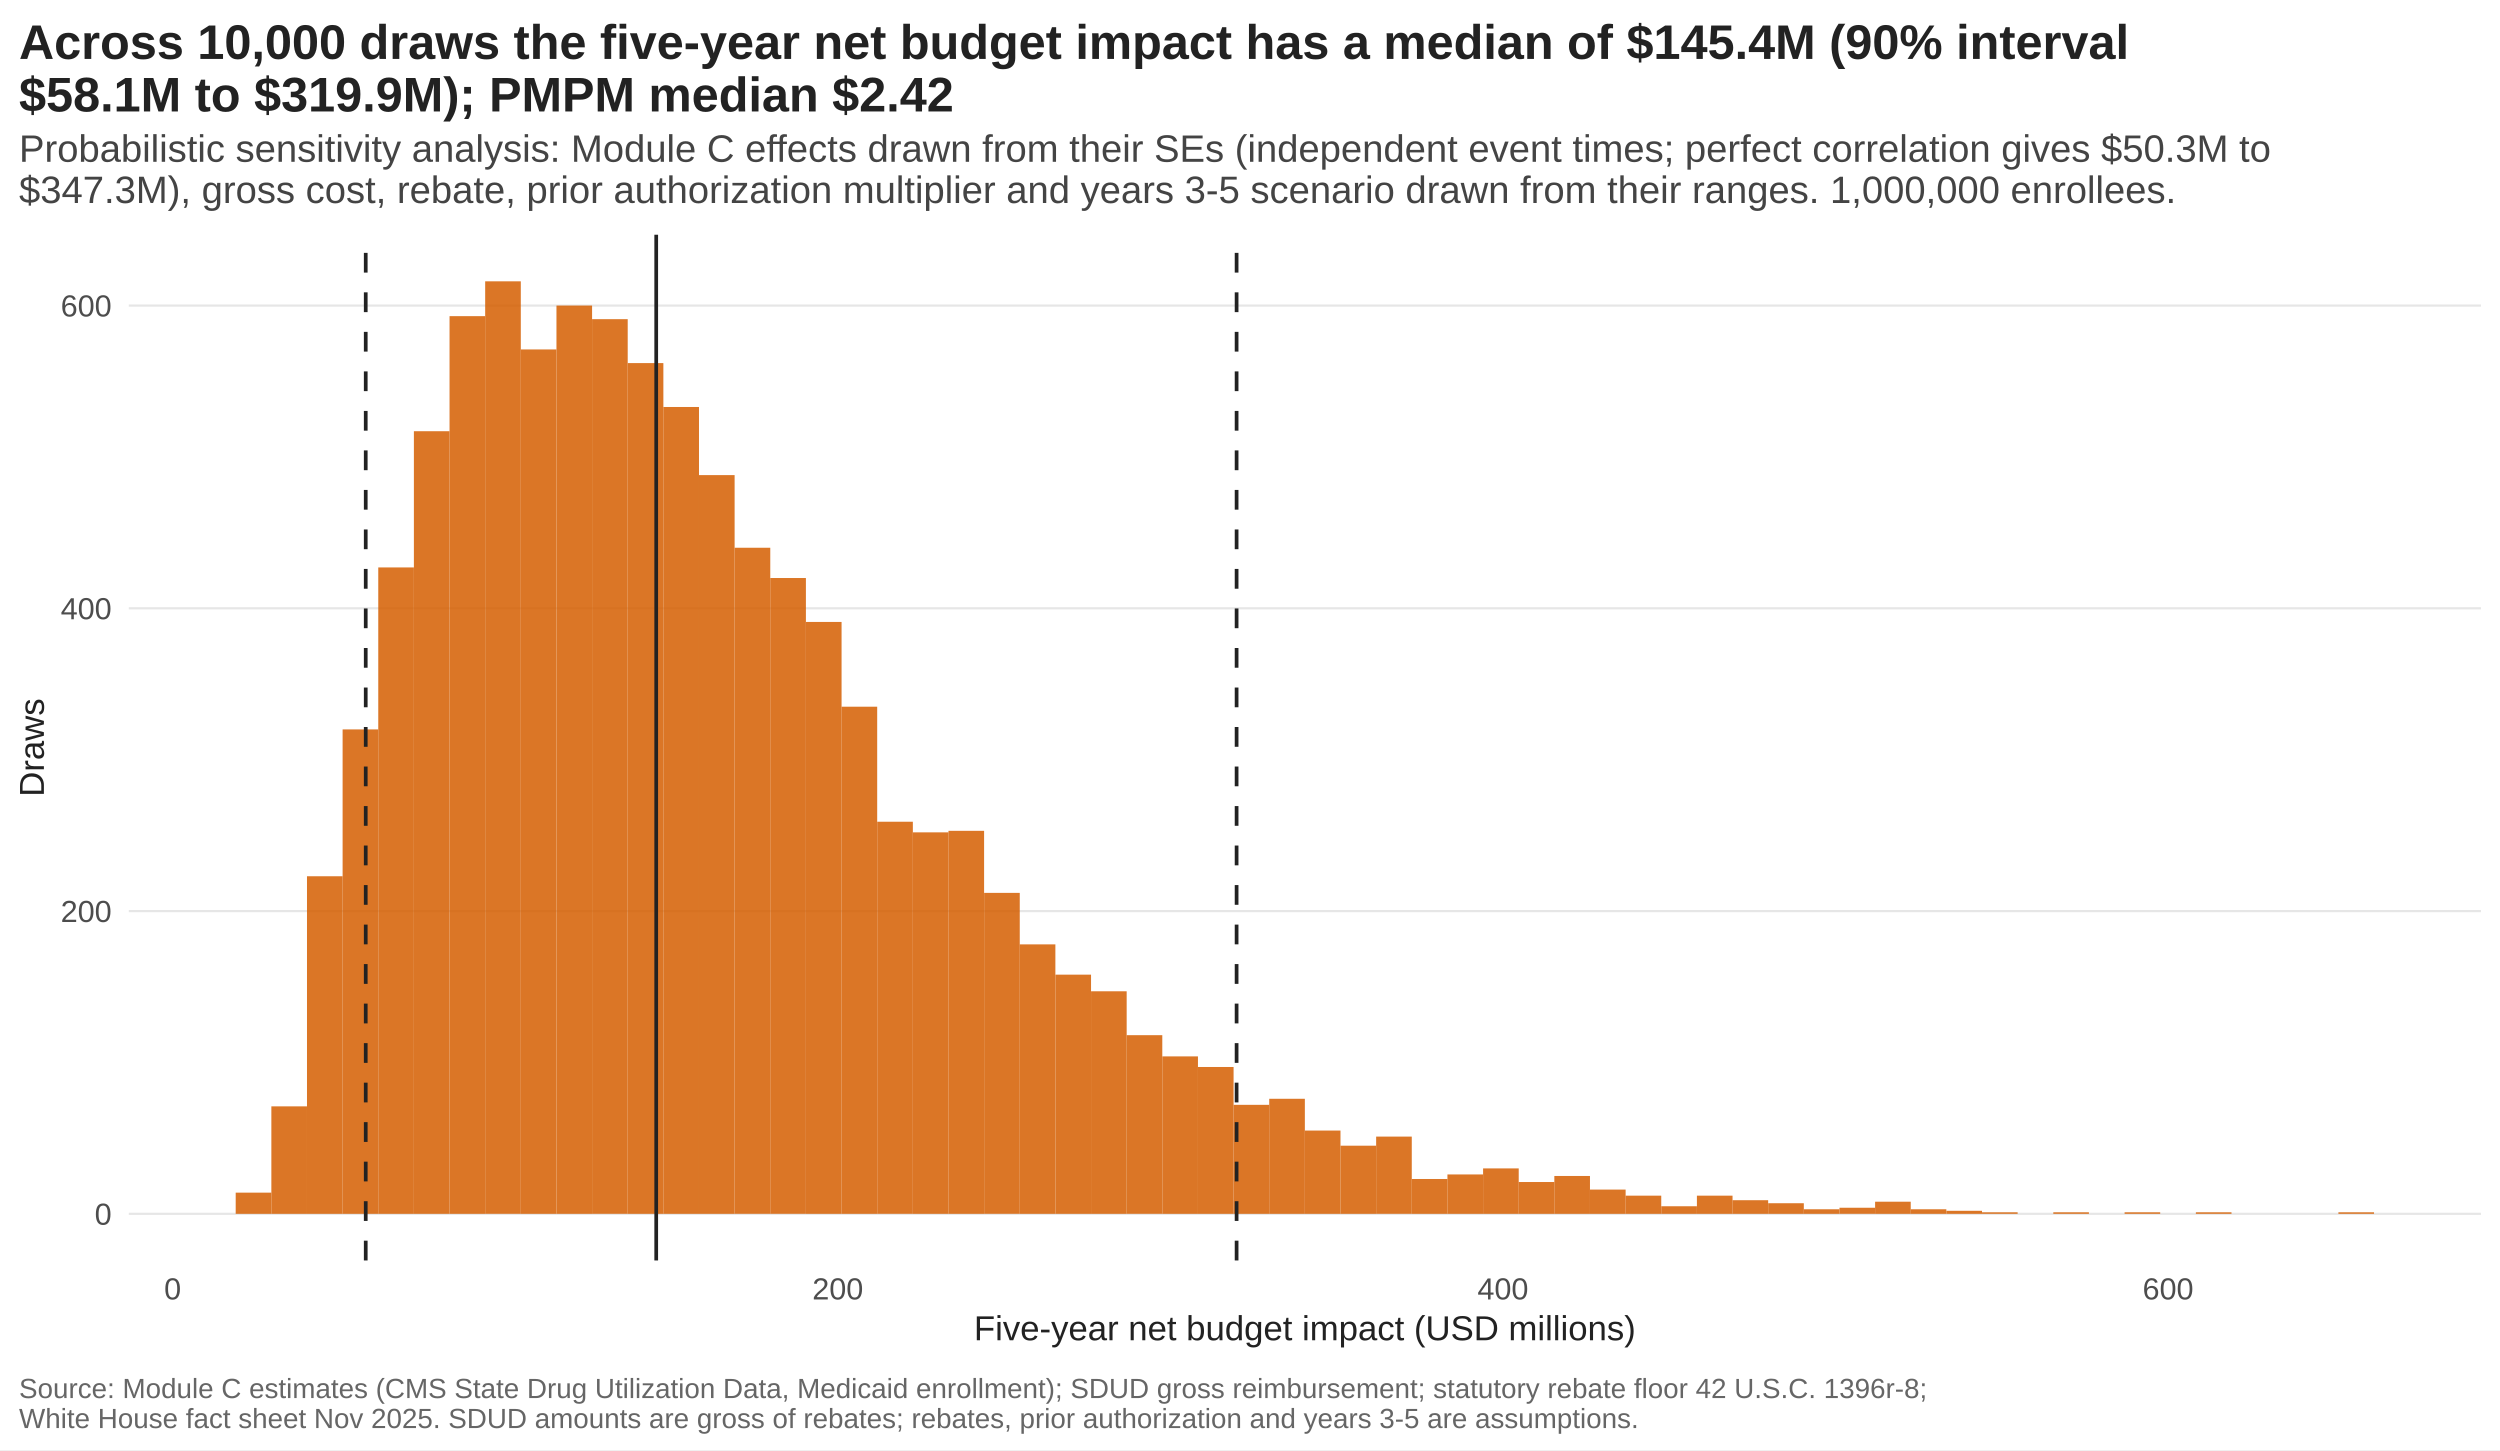
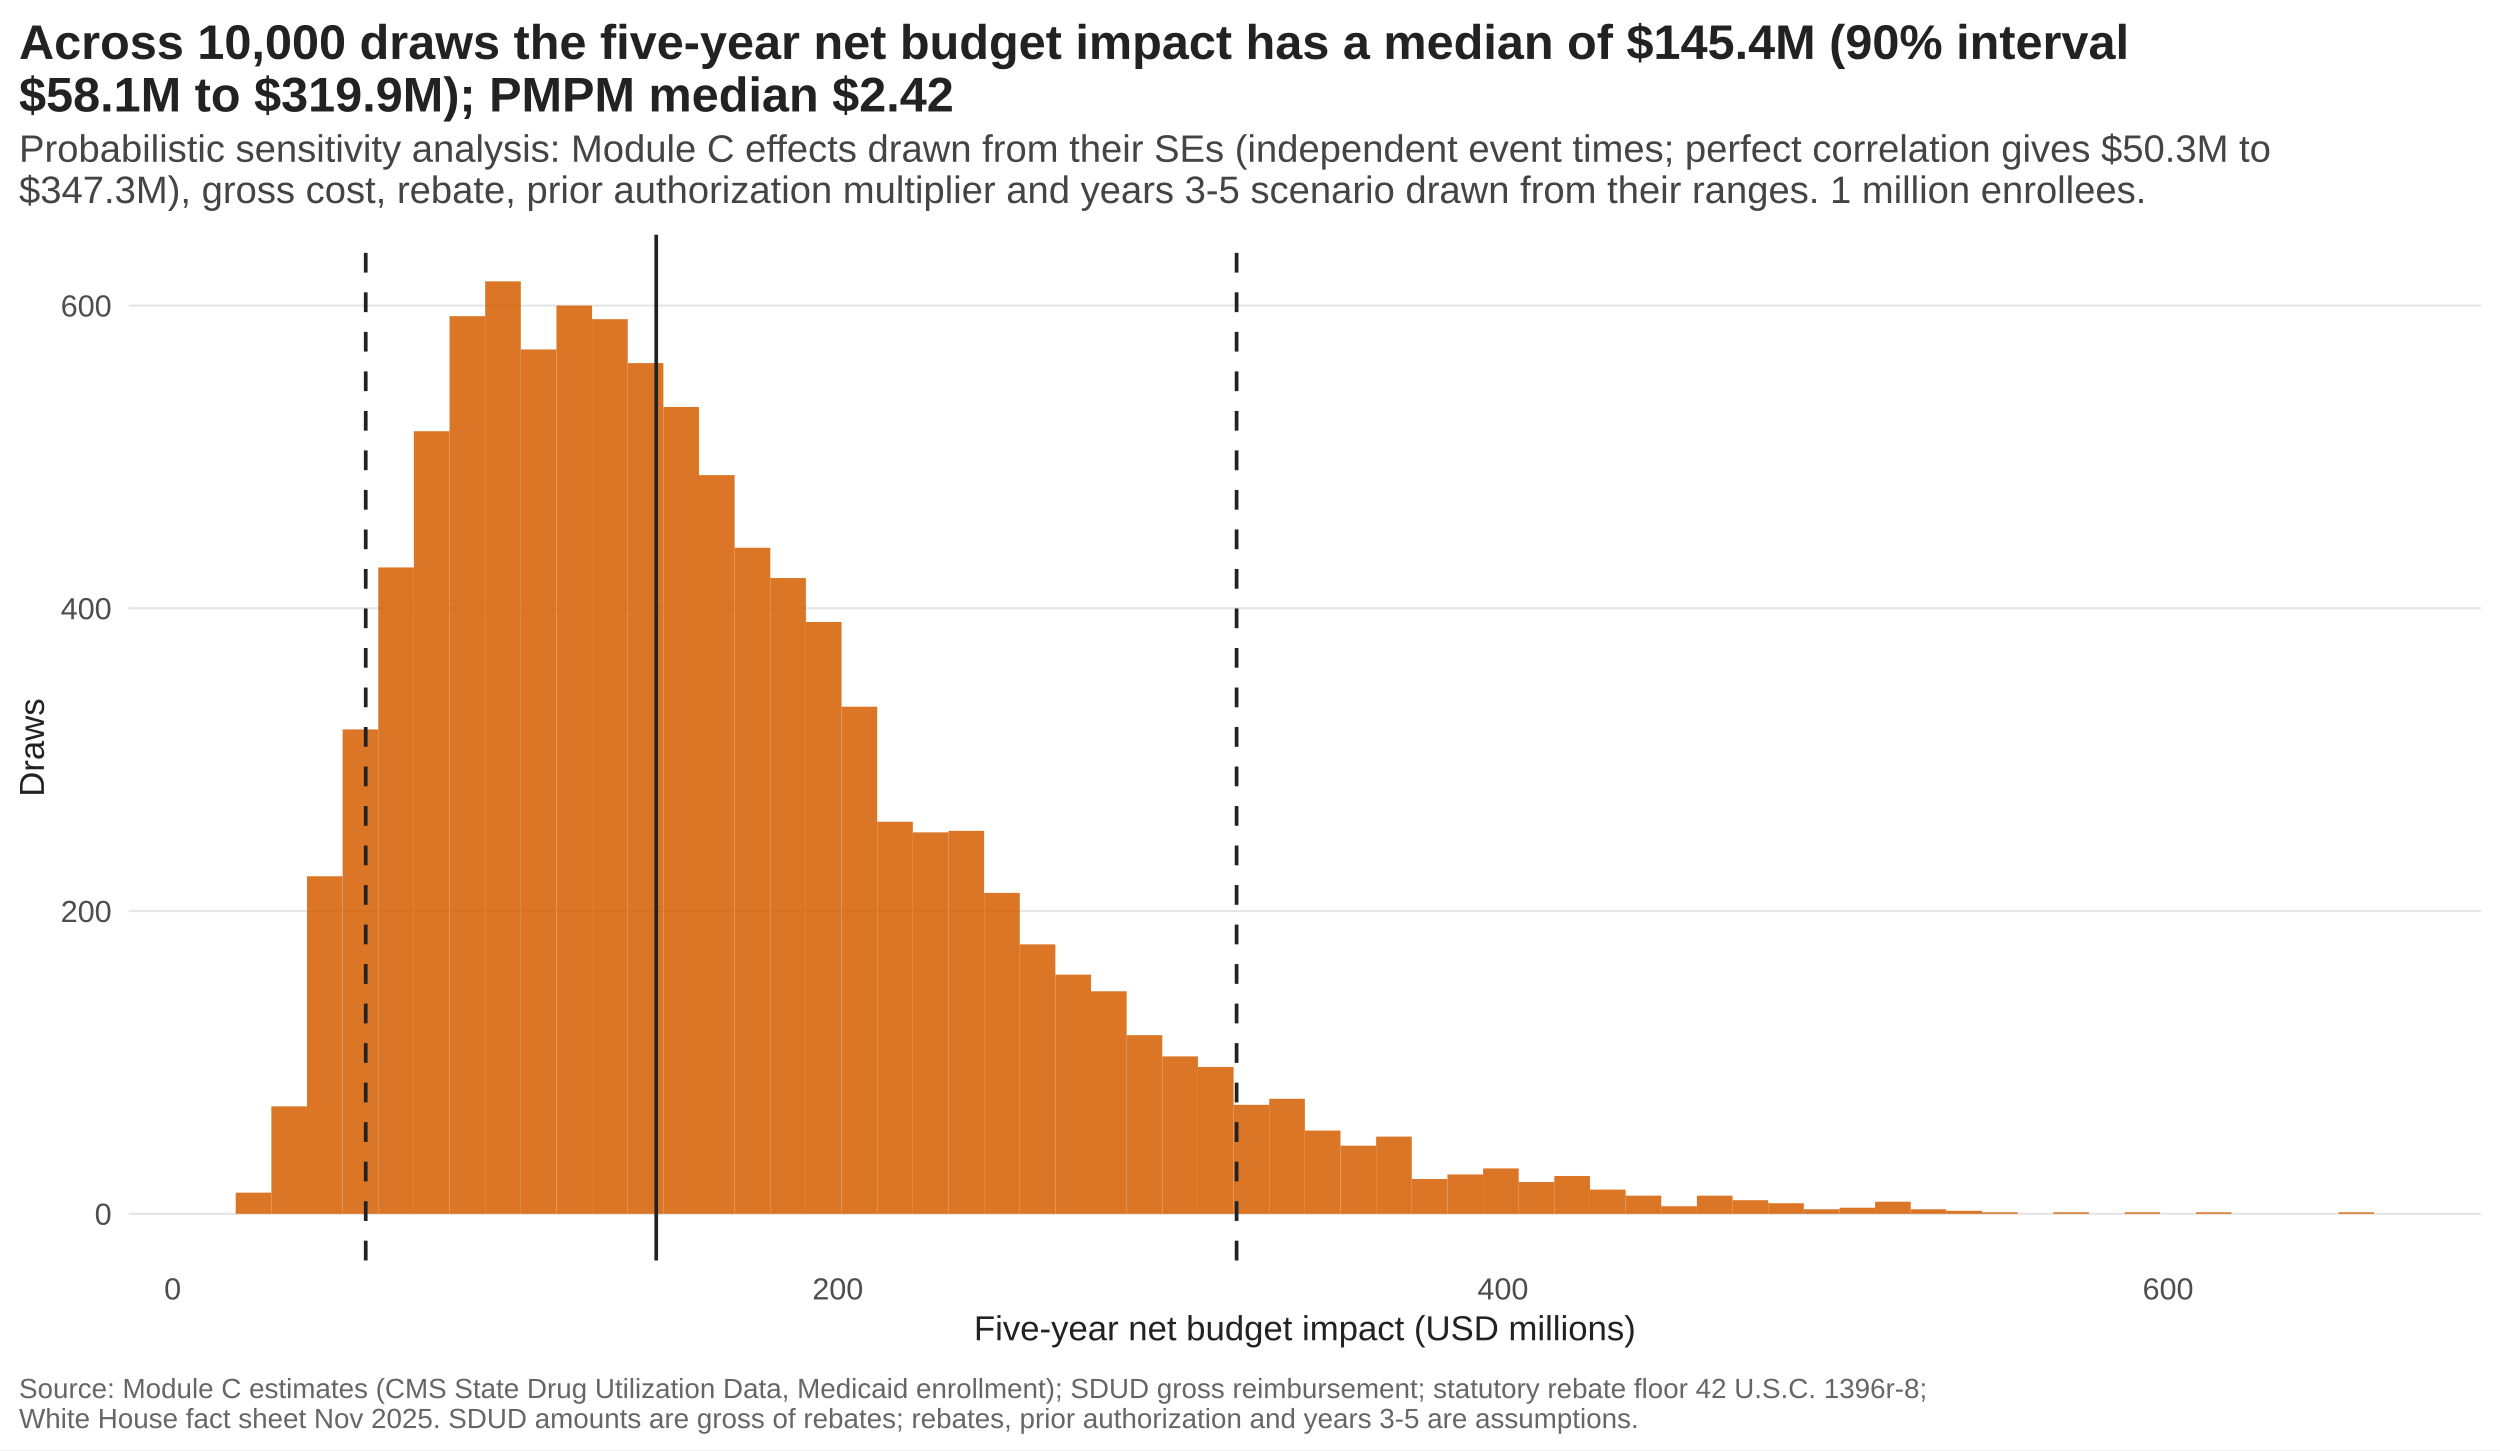
<svg xmlns="http://www.w3.org/2000/svg" width="720.00pt" height="417.60pt" viewBox="0 0 720.00 417.60">
  <g class="svglite">
    <defs>
      <style type="text/css">
    .svglite line, .svglite polyline, .svglite polygon, .svglite path, .svglite rect, .svglite circle {
      fill: none;
      stroke: #000000;
      stroke-linecap: round;
      stroke-linejoin: round;
      stroke-miterlimit: 10.00;
    }
    .svglite text {
      white-space: pre;
    }
    .svglite g.glyphgroup path {
      fill: inherit;
      stroke: none;
    }
  </style>
    </defs>
    <rect width="100%" height="100%" style="stroke: none; fill: #FFFFFF;" />
    <defs>
      <clipPath id="cpMC4wMHw3MjAuMDB8MC4wMHw0MTcuNjA=">
        <rect x="0.00" y="0.00" width="720.00" height="417.60" />
      </clipPath>
    </defs>
    <g clip-path="url(#cpMC4wMHw3MjAuMDB8MC4wMHw0MTcuNjA=)">
      <rect x="0.00" y="0" width="720.00" height="417.60" style="stroke-width: 1.07; stroke: none; fill: #FFFFFF;" />
    </g>
    <defs>
      <clipPath id="cpMzcuMDl8NzE0LjUyfDY3LjYwfDM2My4wMQ==">
        <rect x="37.09" y="67.60" width="677.43" height="295.41" />
      </clipPath>
    </defs>
    <g clip-path="url(#cpMzcuMDl8NzE0LjUyfDY3LjYwfDM2My4wMQ==)">
      <polyline points="37.09,349.58 714.52,349.58 " style="stroke-width: 0.64; stroke: #E6E6E6; stroke-linecap: butt;" />
      <polyline points="37.09,262.39 714.52,262.39 " style="stroke-width: 0.64; stroke: #E6E6E6; stroke-linecap: butt;" />
      <polyline points="37.09,175.19 714.52,175.19 " style="stroke-width: 0.64; stroke: #E6E6E6; stroke-linecap: butt;" />
      <polyline points="37.09,88.00 714.52,88.00 " style="stroke-width: 0.64; stroke: #E6E6E6; stroke-linecap: butt;" />
      <rect x="67.88" y="343.48" width="10.26" height="6.10" style="stroke-width: 1.07; stroke: none; stroke-linecap: butt; stroke-linejoin: miter; fill: #D55E00; fill-opacity: 0.85;" />
      <rect x="78.15" y="318.63" width="10.26" height="30.95" style="stroke-width: 1.07; stroke: none; stroke-linecap: butt; stroke-linejoin: miter; fill: #D55E00; fill-opacity: 0.85;" />
      <rect x="88.41" y="252.36" width="10.26" height="97.22" style="stroke-width: 1.07; stroke: none; stroke-linecap: butt; stroke-linejoin: miter; fill: #D55E00; fill-opacity: 0.85;" />
      <rect x="98.67" y="210.07" width="10.26" height="139.51" style="stroke-width: 1.07; stroke: none; stroke-linecap: butt; stroke-linejoin: miter; fill: #D55E00; fill-opacity: 0.85;" />
      <rect x="108.94" y="163.42" width="10.26" height="186.16" style="stroke-width: 1.07; stroke: none; stroke-linecap: butt; stroke-linejoin: miter; fill: #D55E00; fill-opacity: 0.85;" />
      <rect x="119.20" y="124.19" width="10.26" height="225.39" style="stroke-width: 1.07; stroke: none; stroke-linecap: butt; stroke-linejoin: miter; fill: #D55E00; fill-opacity: 0.85;" />
      <rect x="129.47" y="91.05" width="10.26" height="258.53" style="stroke-width: 1.07; stroke: none; stroke-linecap: butt; stroke-linejoin: miter; fill: #D55E00; fill-opacity: 0.85;" />
      <rect x="139.73" y="81.02" width="10.26" height="268.55" style="stroke-width: 1.07; stroke: none; stroke-linecap: butt; stroke-linejoin: miter; fill: #D55E00; fill-opacity: 0.85;" />
      <rect x="149.99" y="100.64" width="10.26" height="248.94" style="stroke-width: 1.07; stroke: none; stroke-linecap: butt; stroke-linejoin: miter; fill: #D55E00; fill-opacity: 0.85;" />
      <rect x="160.26" y="88.00" width="10.26" height="261.58" style="stroke-width: 1.07; stroke: none; stroke-linecap: butt; stroke-linejoin: miter; fill: #D55E00; fill-opacity: 0.85;" />
      <rect x="170.52" y="91.92" width="10.26" height="257.65" style="stroke-width: 1.07; stroke: none; stroke-linecap: butt; stroke-linejoin: miter; fill: #D55E00; fill-opacity: 0.85;" />
      <rect x="180.79" y="104.57" width="10.26" height="245.01" style="stroke-width: 1.07; stroke: none; stroke-linecap: butt; stroke-linejoin: miter; fill: #D55E00; fill-opacity: 0.85;" />
      <rect x="191.05" y="117.21" width="10.26" height="232.37" style="stroke-width: 1.07; stroke: none; stroke-linecap: butt; stroke-linejoin: miter; fill: #D55E00; fill-opacity: 0.85;" />
      <rect x="201.31" y="136.83" width="10.26" height="212.75" style="stroke-width: 1.07; stroke: none; stroke-linecap: butt; stroke-linejoin: miter; fill: #D55E00; fill-opacity: 0.85;" />
      <rect x="211.58" y="157.75" width="10.26" height="191.82" style="stroke-width: 1.07; stroke: none; stroke-linecap: butt; stroke-linejoin: miter; fill: #D55E00; fill-opacity: 0.85;" />
      <rect x="221.84" y="166.47" width="10.26" height="183.10" style="stroke-width: 1.07; stroke: none; stroke-linecap: butt; stroke-linejoin: miter; fill: #D55E00; fill-opacity: 0.85;" />
      <rect x="232.11" y="179.12" width="10.26" height="170.46" style="stroke-width: 1.07; stroke: none; stroke-linecap: butt; stroke-linejoin: miter; fill: #D55E00; fill-opacity: 0.85;" />
      <rect x="242.37" y="203.53" width="10.26" height="146.05" style="stroke-width: 1.07; stroke: none; stroke-linecap: butt; stroke-linejoin: miter; fill: #D55E00; fill-opacity: 0.85;" />
      <rect x="252.64" y="236.66" width="10.26" height="112.91" style="stroke-width: 1.07; stroke: none; stroke-linecap: butt; stroke-linejoin: miter; fill: #D55E00; fill-opacity: 0.85;" />
      <rect x="262.90" y="239.72" width="10.26" height="109.86" style="stroke-width: 1.07; stroke: none; stroke-linecap: butt; stroke-linejoin: miter; fill: #D55E00; fill-opacity: 0.85;" />
      <rect x="273.16" y="239.28" width="10.26" height="110.30" style="stroke-width: 1.07; stroke: none; stroke-linecap: butt; stroke-linejoin: miter; fill: #D55E00; fill-opacity: 0.85;" />
      <rect x="283.43" y="257.15" width="10.26" height="92.42" style="stroke-width: 1.07; stroke: none; stroke-linecap: butt; stroke-linejoin: miter; fill: #D55E00; fill-opacity: 0.85;" />
      <rect x="293.69" y="271.98" width="10.26" height="77.60" style="stroke-width: 1.07; stroke: none; stroke-linecap: butt; stroke-linejoin: miter; fill: #D55E00; fill-opacity: 0.85;" />
      <rect x="303.96" y="280.70" width="10.26" height="68.88" style="stroke-width: 1.07; stroke: none; stroke-linecap: butt; stroke-linejoin: miter; fill: #D55E00; fill-opacity: 0.85;" />
      <rect x="314.22" y="285.49" width="10.26" height="64.09" style="stroke-width: 1.07; stroke: none; stroke-linecap: butt; stroke-linejoin: miter; fill: #D55E00; fill-opacity: 0.85;" />
      <rect x="324.48" y="298.13" width="10.26" height="51.44" style="stroke-width: 1.07; stroke: none; stroke-linecap: butt; stroke-linejoin: miter; fill: #D55E00; fill-opacity: 0.85;" />
      <rect x="334.75" y="304.24" width="10.26" height="45.34" style="stroke-width: 1.07; stroke: none; stroke-linecap: butt; stroke-linejoin: miter; fill: #D55E00; fill-opacity: 0.85;" />
      <rect x="345.01" y="307.29" width="10.26" height="42.29" style="stroke-width: 1.07; stroke: none; stroke-linecap: butt; stroke-linejoin: miter; fill: #D55E00; fill-opacity: 0.85;" />
      <rect x="355.28" y="318.19" width="10.26" height="31.39" style="stroke-width: 1.07; stroke: none; stroke-linecap: butt; stroke-linejoin: miter; fill: #D55E00; fill-opacity: 0.85;" />
      <rect x="365.54" y="316.45" width="10.26" height="33.13" style="stroke-width: 1.07; stroke: none; stroke-linecap: butt; stroke-linejoin: miter; fill: #D55E00; fill-opacity: 0.85;" />
      <rect x="375.80" y="325.60" width="10.26" height="23.98" style="stroke-width: 1.07; stroke: none; stroke-linecap: butt; stroke-linejoin: miter; fill: #D55E00; fill-opacity: 0.85;" />
      <rect x="386.07" y="329.96" width="10.26" height="19.62" style="stroke-width: 1.07; stroke: none; stroke-linecap: butt; stroke-linejoin: miter; fill: #D55E00; fill-opacity: 0.85;" />
      <rect x="396.33" y="327.34" width="10.26" height="22.23" style="stroke-width: 1.07; stroke: none; stroke-linecap: butt; stroke-linejoin: miter; fill: #D55E00; fill-opacity: 0.85;" />
      <rect x="406.60" y="339.55" width="10.26" height="10.03" style="stroke-width: 1.07; stroke: none; stroke-linecap: butt; stroke-linejoin: miter; fill: #D55E00; fill-opacity: 0.85;" />
      <rect x="416.86" y="338.24" width="10.26" height="11.34" style="stroke-width: 1.07; stroke: none; stroke-linecap: butt; stroke-linejoin: miter; fill: #D55E00; fill-opacity: 0.85;" />
      <rect x="427.13" y="336.50" width="10.26" height="13.08" style="stroke-width: 1.07; stroke: none; stroke-linecap: butt; stroke-linejoin: miter; fill: #D55E00; fill-opacity: 0.85;" />
      <rect x="437.39" y="340.42" width="10.26" height="9.16" style="stroke-width: 1.07; stroke: none; stroke-linecap: butt; stroke-linejoin: miter; fill: #D55E00; fill-opacity: 0.85;" />
      <rect x="447.65" y="338.68" width="10.26" height="10.90" style="stroke-width: 1.07; stroke: none; stroke-linecap: butt; stroke-linejoin: miter; fill: #D55E00; fill-opacity: 0.85;" />
      <rect x="457.92" y="342.60" width="10.26" height="6.98" style="stroke-width: 1.07; stroke: none; stroke-linecap: butt; stroke-linejoin: miter; fill: #D55E00; fill-opacity: 0.85;" />
      <rect x="468.18" y="344.35" width="10.26" height="5.23" style="stroke-width: 1.07; stroke: none; stroke-linecap: butt; stroke-linejoin: miter; fill: #D55E00; fill-opacity: 0.85;" />
      <rect x="478.45" y="347.40" width="10.26" height="2.18" style="stroke-width: 1.07; stroke: none; stroke-linecap: butt; stroke-linejoin: miter; fill: #D55E00; fill-opacity: 0.85;" />
      <rect x="488.71" y="344.35" width="10.26" height="5.23" style="stroke-width: 1.07; stroke: none; stroke-linecap: butt; stroke-linejoin: miter; fill: #D55E00; fill-opacity: 0.85;" />
      <rect x="498.97" y="345.66" width="10.26" height="3.92" style="stroke-width: 1.07; stroke: none; stroke-linecap: butt; stroke-linejoin: miter; fill: #D55E00; fill-opacity: 0.85;" />
      <rect x="509.24" y="346.53" width="10.26" height="3.05" style="stroke-width: 1.07; stroke: none; stroke-linecap: butt; stroke-linejoin: miter; fill: #D55E00; fill-opacity: 0.85;" />
      <rect x="519.50" y="348.27" width="10.26" height="1.31" style="stroke-width: 1.07; stroke: none; stroke-linecap: butt; stroke-linejoin: miter; fill: #D55E00; fill-opacity: 0.85;" />
      <rect x="529.77" y="347.83" width="10.26" height="1.74" style="stroke-width: 1.07; stroke: none; stroke-linecap: butt; stroke-linejoin: miter; fill: #D55E00; fill-opacity: 0.85;" />
      <rect x="540.03" y="346.09" width="10.26" height="3.49" style="stroke-width: 1.07; stroke: none; stroke-linecap: butt; stroke-linejoin: miter; fill: #D55E00; fill-opacity: 0.85;" />
      <rect x="550.29" y="348.27" width="10.26" height="1.31" style="stroke-width: 1.07; stroke: none; stroke-linecap: butt; stroke-linejoin: miter; fill: #D55E00; fill-opacity: 0.85;" />
      <rect x="560.56" y="348.71" width="10.26" height="0.87" style="stroke-width: 1.07; stroke: none; stroke-linecap: butt; stroke-linejoin: miter; fill: #D55E00; fill-opacity: 0.85;" />
      <rect x="570.82" y="349.14" width="10.26" height="0.44" style="stroke-width: 1.07; stroke: none; stroke-linecap: butt; stroke-linejoin: miter; fill: #D55E00; fill-opacity: 0.85;" />
      <rect x="581.09" y="349.58" width="10.26" height="0.00" style="stroke-width: 1.07; stroke: none; stroke-linecap: butt; stroke-linejoin: miter; fill: #D55E00; fill-opacity: 0.85;" />
      <rect x="591.35" y="349.14" width="10.26" height="0.44" style="stroke-width: 1.07; stroke: none; stroke-linecap: butt; stroke-linejoin: miter; fill: #D55E00; fill-opacity: 0.85;" />
      <rect x="601.62" y="349.58" width="10.26" height="0.00" style="stroke-width: 1.07; stroke: none; stroke-linecap: butt; stroke-linejoin: miter; fill: #D55E00; fill-opacity: 0.85;" />
      <rect x="611.88" y="349.14" width="10.26" height="0.44" style="stroke-width: 1.07; stroke: none; stroke-linecap: butt; stroke-linejoin: miter; fill: #D55E00; fill-opacity: 0.85;" />
      <rect x="622.14" y="349.58" width="10.26" height="0.00" style="stroke-width: 1.07; stroke: none; stroke-linecap: butt; stroke-linejoin: miter; fill: #D55E00; fill-opacity: 0.85;" />
      <rect x="632.41" y="349.14" width="10.26" height="0.44" style="stroke-width: 1.07; stroke: none; stroke-linecap: butt; stroke-linejoin: miter; fill: #D55E00; fill-opacity: 0.85;" />
      <rect x="642.67" y="349.58" width="10.26" height="0.00" style="stroke-width: 1.07; stroke: none; stroke-linecap: butt; stroke-linejoin: miter; fill: #D55E00; fill-opacity: 0.85;" />
      <rect x="652.94" y="349.58" width="10.26" height="0.00" style="stroke-width: 1.07; stroke: none; stroke-linecap: butt; stroke-linejoin: miter; fill: #D55E00; fill-opacity: 0.85;" />
      <rect x="663.20" y="349.58" width="10.26" height="0.00" style="stroke-width: 1.07; stroke: none; stroke-linecap: butt; stroke-linejoin: miter; fill: #D55E00; fill-opacity: 0.85;" />
      <rect x="673.46" y="349.14" width="10.26" height="0.44" style="stroke-width: 1.07; stroke: none; stroke-linecap: butt; stroke-linejoin: miter; fill: #D55E00; fill-opacity: 0.85;" />
      <line x1="188.99" y1="363.01" x2="188.99" y2="67.60" style="stroke-width: 1.07; stroke: #222222; stroke-linecap: butt;" />
      <line x1="105.33" y1="363.01" x2="105.33" y2="67.60" style="stroke-width: 1.07; stroke: #222222; stroke-dasharray: 5.69,5.69; stroke-linecap: butt;" />
      <line x1="356.14" y1="363.01" x2="356.14" y2="67.60" style="stroke-width: 1.07; stroke: #222222; stroke-dasharray: 5.69,5.69; stroke-linecap: butt;" />
    </g>
    <g clip-path="url(#cpMC4wMHw3MjAuMDB8MC4wMHw0MTcuNjA=)">
      <text x="32.16" y="352.73" text-anchor="end" style="font-size: 8.80px;fill: #4D4D4D; font-family: &quot;Arial&quot;;" textLength="4.89px" lengthAdjust="spacingAndGlyphs">0</text>
      <text x="32.16" y="265.54" text-anchor="end" style="font-size: 8.80px;fill: #4D4D4D; font-family: &quot;Arial&quot;;" textLength="14.67px" lengthAdjust="spacingAndGlyphs">200</text>
      <text x="32.16" y="178.34" text-anchor="end" style="font-size: 8.80px;fill: #4D4D4D; font-family: &quot;Arial&quot;;" textLength="14.67px" lengthAdjust="spacingAndGlyphs">400</text>
      <text x="32.16" y="91.15" text-anchor="end" style="font-size: 8.80px;fill: #4D4D4D; font-family: &quot;Arial&quot;;" textLength="14.67px" lengthAdjust="spacingAndGlyphs">600</text>
      <text x="49.72" y="374.24" text-anchor="middle" style="font-size: 8.80px;fill: #4D4D4D; font-family: &quot;Arial&quot;;" textLength="4.89px" lengthAdjust="spacingAndGlyphs">0</text>
      <text x="241.28" y="374.24" text-anchor="middle" style="font-size: 8.80px;fill: #4D4D4D; font-family: &quot;Arial&quot;;" textLength="14.67px" lengthAdjust="spacingAndGlyphs">200</text>
      <text x="432.84" y="374.24" text-anchor="middle" style="font-size: 8.80px;fill: #4D4D4D; font-family: &quot;Arial&quot;;" textLength="14.67px" lengthAdjust="spacingAndGlyphs">400</text>
      <text x="624.40" y="374.24" text-anchor="middle" style="font-size: 8.80px;fill: #4D4D4D; font-family: &quot;Arial&quot;;" textLength="14.67px" lengthAdjust="spacingAndGlyphs">600</text>
      <text x="375.80" y="385.99" text-anchor="middle" style="font-size: 10.00px;fill: #222222; font-family: &quot;Arial&quot;;" textLength="190.62px" lengthAdjust="spacingAndGlyphs">Five-year net budget impact (USD millions)</text>
      <text transform="translate(12.64,215.30) rotate(-90)" text-anchor="middle" style="font-size: 10.00px;fill: #222222; font-family: &quot;Arial&quot;;" textLength="28.33px" lengthAdjust="spacingAndGlyphs">Draws</text>
      <text x="5.48" y="46.59" style="font-size: 11.00px;fill: #444444; font-family: &quot;Arial&quot;;" textLength="648.89px" lengthAdjust="spacingAndGlyphs">Probabilistic sensitivity analysis: Module C effects drawn from their SEs (independent event times; perfect correlation gives $50.3M to</text>
-       <text x="5.48" y="58.47" style="font-size: 11.00px;fill: #444444; font-family: &quot;Arial&quot;;" textLength="621.62px" lengthAdjust="spacingAndGlyphs">$347.3M), gross cost, rebate, prior authorization multiplier and years 3-5 scenario drawn from their ranges. 1,000,000 enrollees.</text>
+       <text x="5.48" y="58.47" style="font-size: 11.00px;fill: #444444; font-family: &quot;Arial&quot;;" textLength="612.97px" lengthAdjust="spacingAndGlyphs">$347.3M), gross cost, rebate, prior authorization multiplier and years 3-5 scenario drawn from their ranges. 1 million enrollees.</text>
      <text x="5.48" y="16.97" style="font-size: 14.00px; font-weight: bold;fill: #222222; font-family: &quot;Arial&quot;;" textLength="607.44px" lengthAdjust="spacingAndGlyphs">Across 10,000 draws the five-year net budget impact has a median of $145.4M (90% interval</text>
      <text x="5.48" y="32.09" style="font-size: 14.00px; font-weight: bold;fill: #222222; font-family: &quot;Arial&quot;;" textLength="269.11px" lengthAdjust="spacingAndGlyphs">$58.1M to $319.9M); PMPM median $2.42</text>
      <text x="5.48" y="402.64" style="font-size: 8.00px;fill: #666666; font-family: &quot;Arial&quot;;" textLength="549.88px" lengthAdjust="spacingAndGlyphs">Source: Module C estimates (CMS State Drug Utilization Data, Medicaid enrollment); SDUD gross reimbursement; statutory rebate floor 42 U.S.C. 1396r-8;</text>
      <text x="5.48" y="411.28" style="font-size: 8.00px;fill: #666666; font-family: &quot;Arial&quot;;" textLength="466.67px" lengthAdjust="spacingAndGlyphs">White House fact sheet Nov 2025. SDUD amounts are gross of rebates; rebates, prior authorization and years 3-5 are assumptions.</text>
    </g>
  </g>
</svg>
